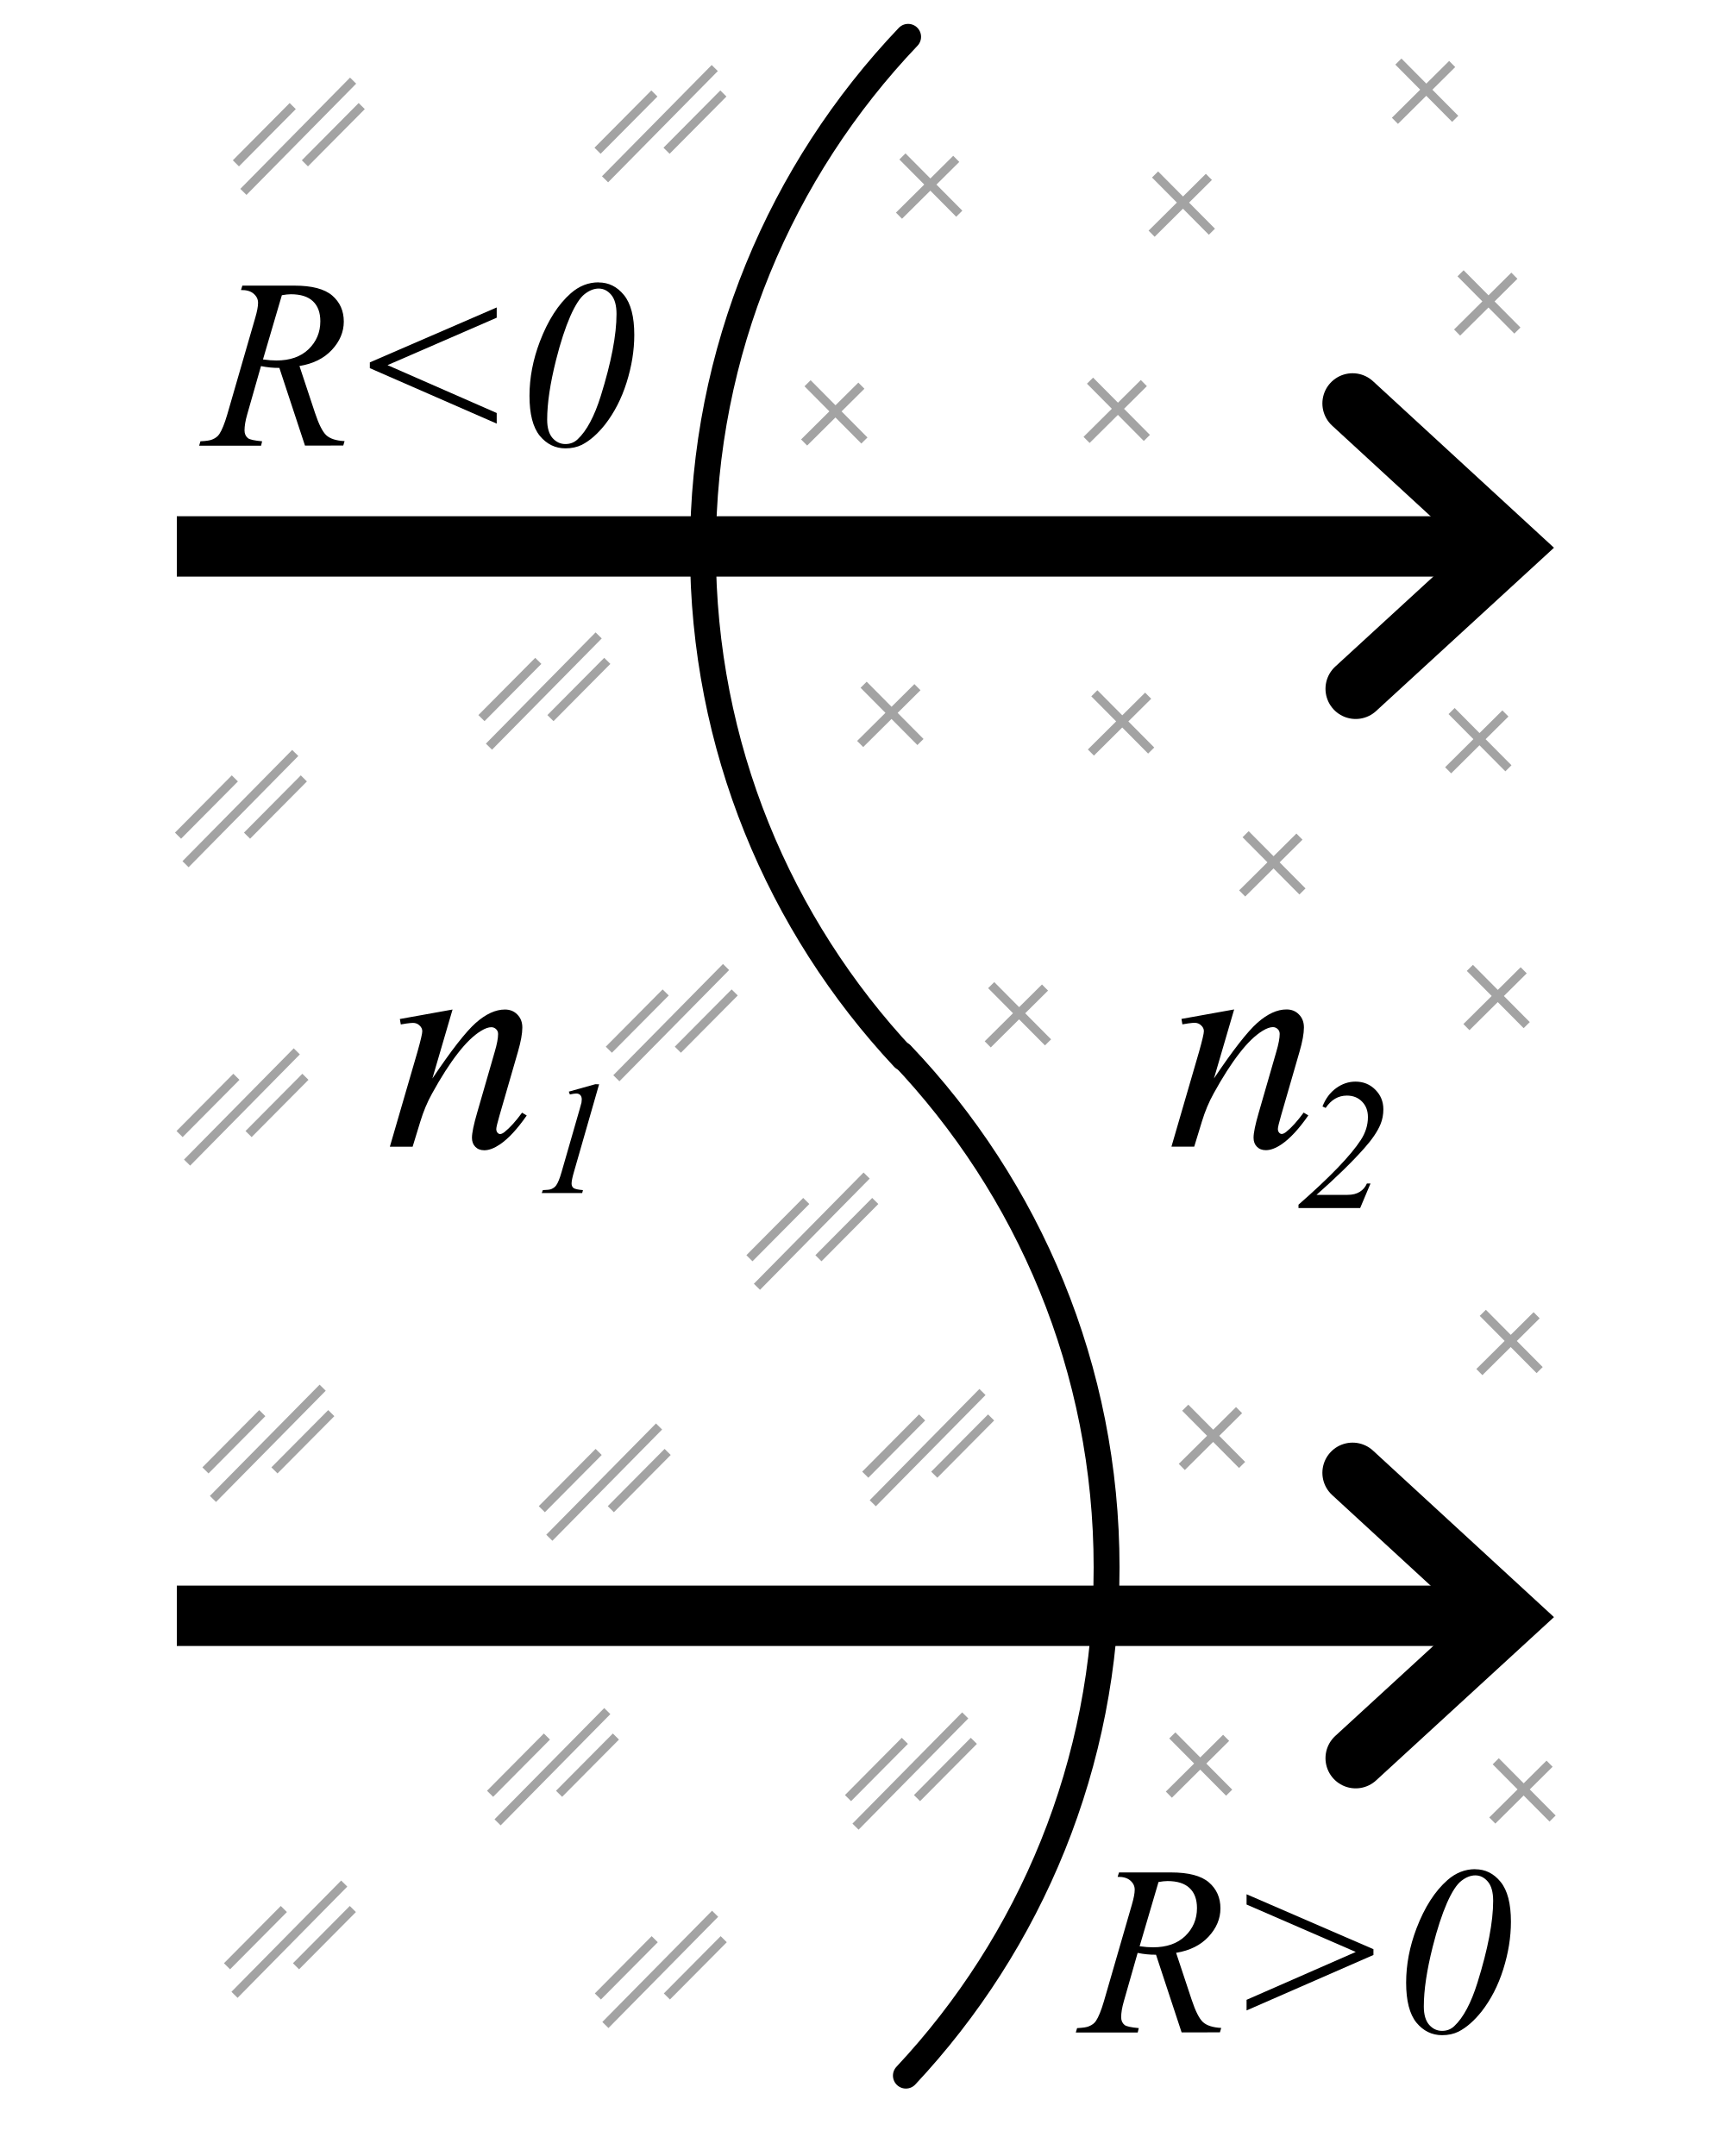
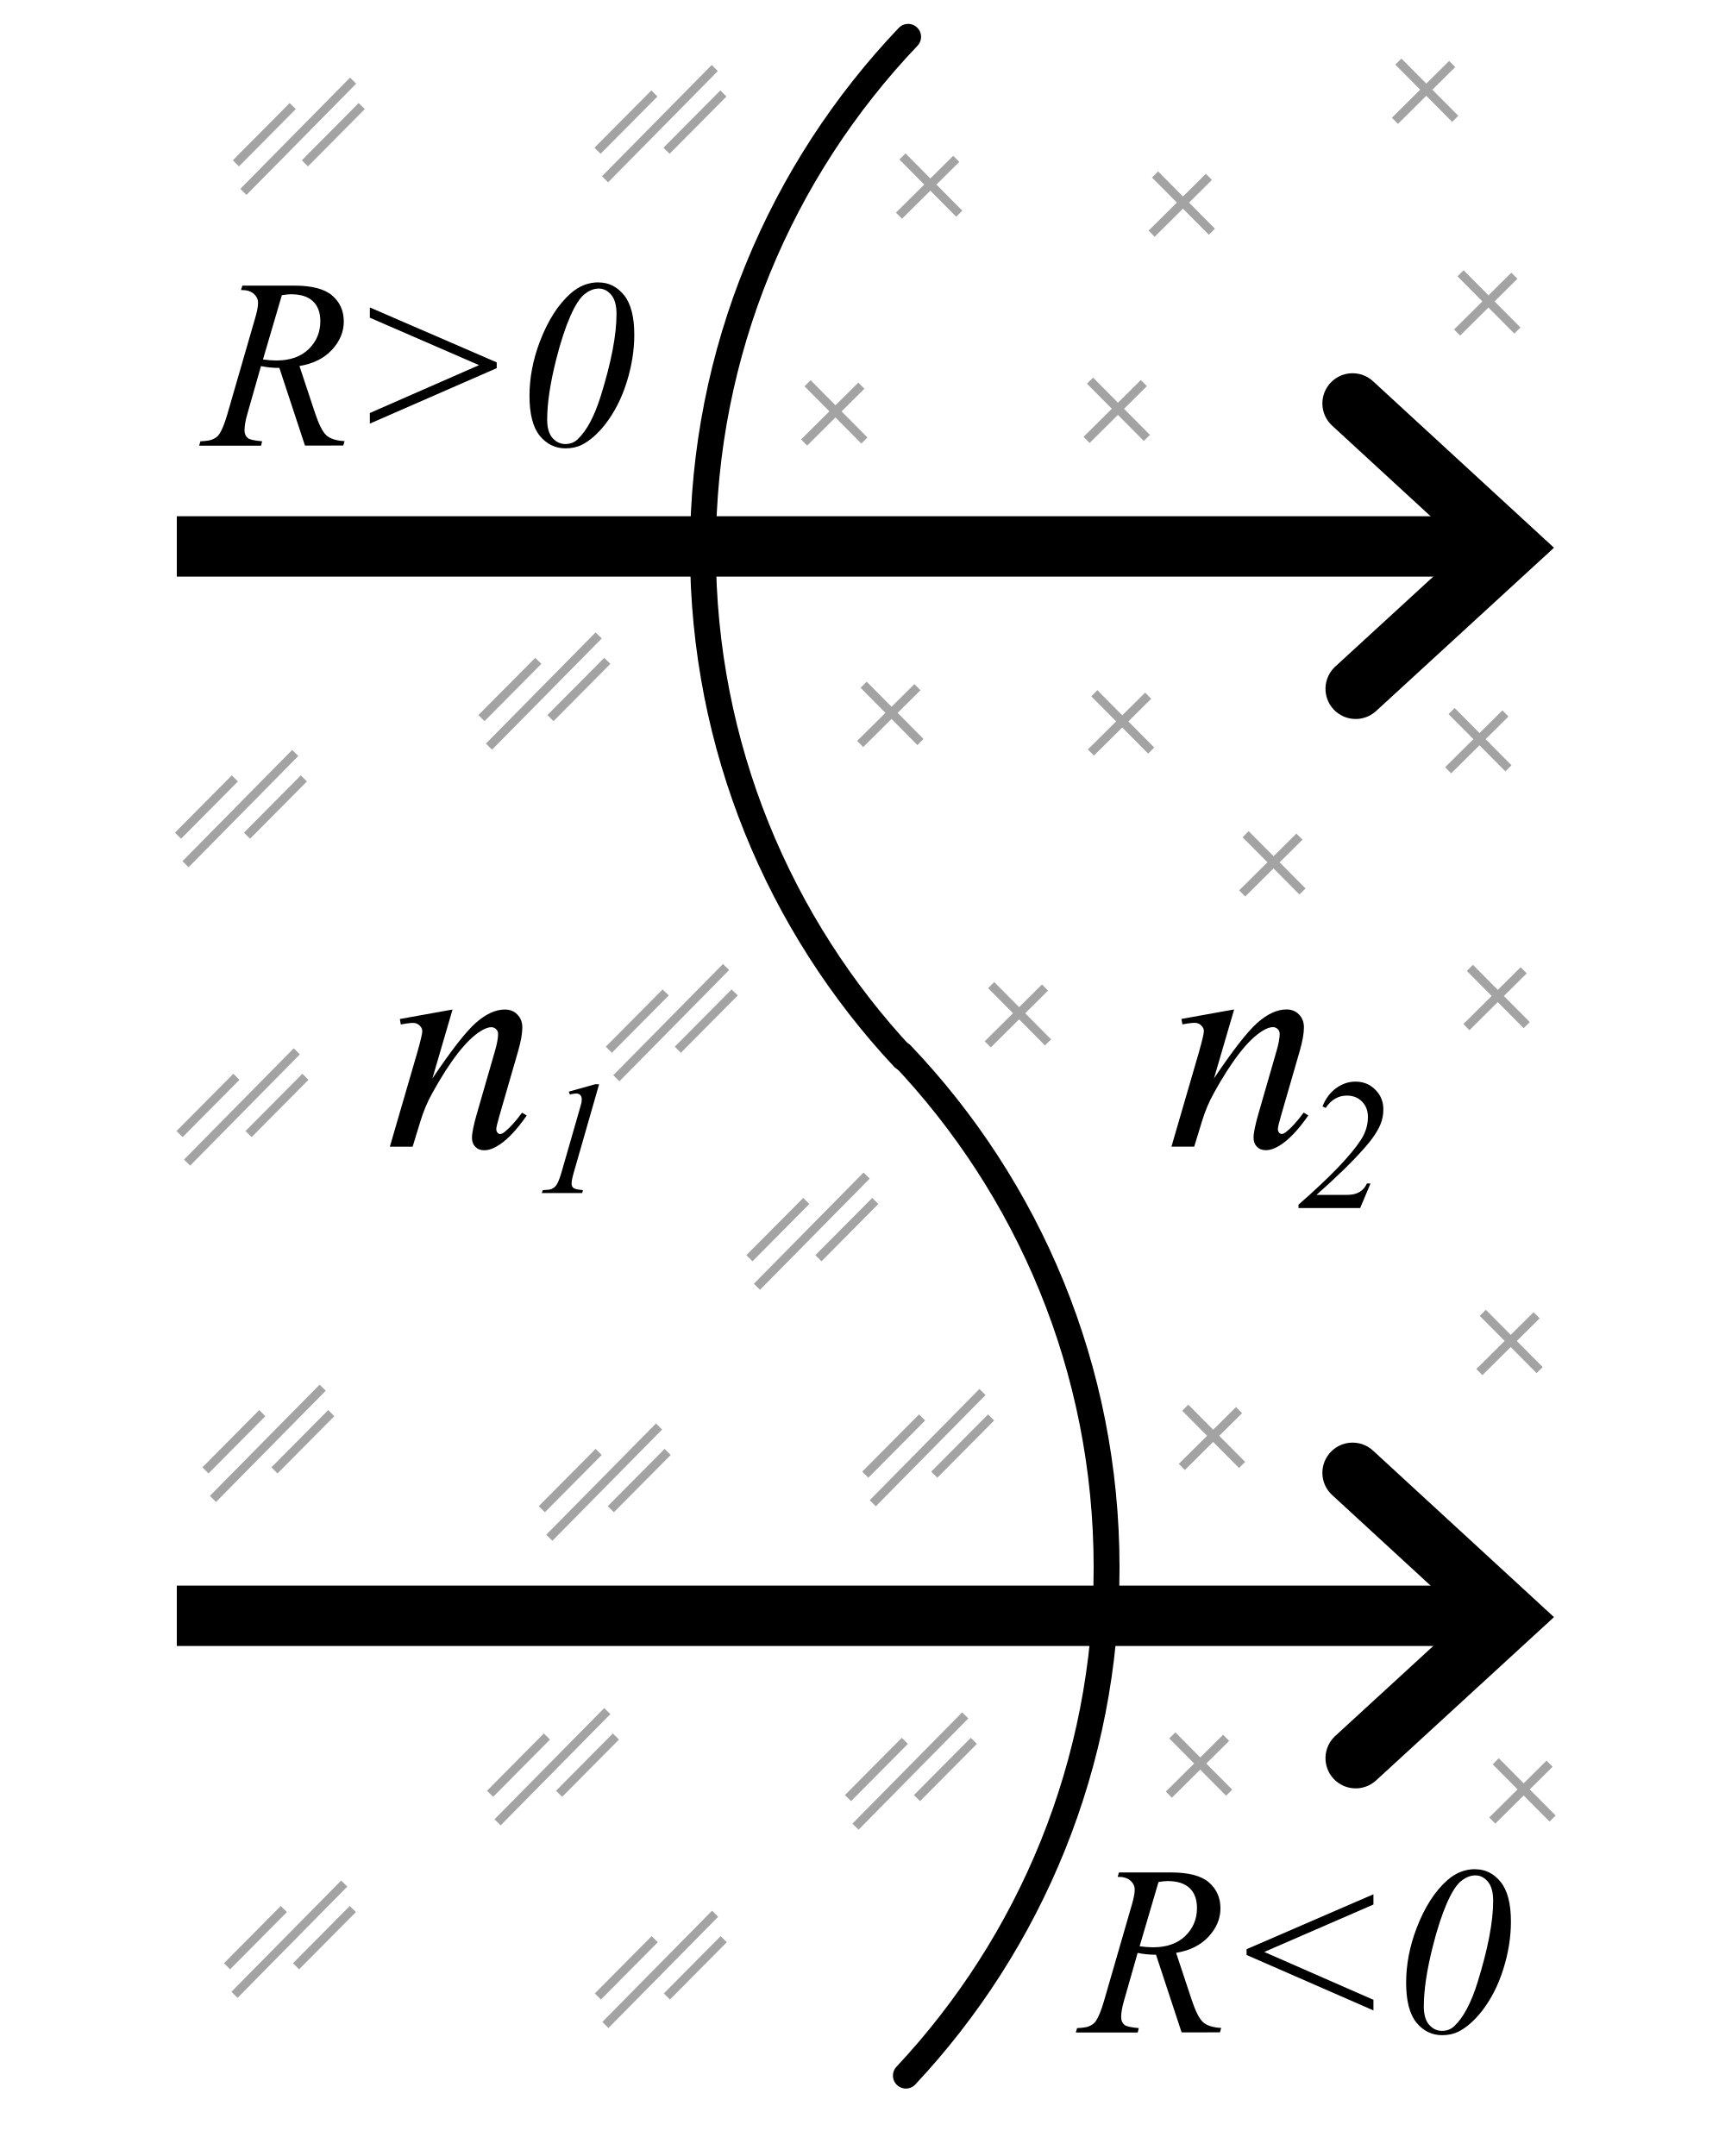
<svg xmlns="http://www.w3.org/2000/svg" xmlns:xlink="http://www.w3.org/1999/xlink" height="250" width="200">
  <g fill="none">
    <g stroke="#a3a3a3">
      <path d="m87.76 149.21 12.72-12.9m-13.59 9.59 6.59-6.64m1.41 6.64 6.59-6.64" />
      <path d="m28.22 22.25 12.72-12.9m-13.59 9.59 6.59-6.64m1.41 6.64 6.59-6.64" />
      <path d="m56.69 86.58 12.72-12.9m-13.59 9.59 6.59-6.64m1.41 6.64 6.59-6.64" />
      <path d="m70.15 20.79 12.72-12.9m-13.59 9.59 6.59-6.64m1.41 6.64 6.59-6.64" />
    </g>
    <path d="m20.5 63.36h150.42" stroke="#000" stroke-width="7" />
    <path d="m156.82 46.78 18.18 16.73-17.82 16.36" stroke="#000" stroke-linecap="round" stroke-width="7" />
    <g stroke="#a3a3a3">
      <path d="m133.12 80.67-6.64 6.59m6.99-.23-6.59-6.64" />
      <path d="m21.51 100.21 12.72-12.9m-13.59 9.59 6.59-6.64m1.41 6.64 6.59-6.64" />
      <path d="m106.37 79.68-6.64 6.59m6.99-.23-6.59-6.64" />
      <path d="m175.58 31.97-6.64 6.59m6.99-.23-6.59-6.64" />
      <path d="m99.87 44.72-6.64 6.59m6.99-.23-6.59-6.64" />
      <path d="m168.37 7.42-6.64 6.59m6.99-.23-6.59-6.64" />
      <path d="m110.87 18.42-6.64 6.59m6.99-.23-6.59-6.64" />
      <path d="m121.16 114.51-6.64 6.59m6.99-.23-6.59-6.64" />
      <path d="m132.62 44.42-6.64 6.59m6.99-.23-6.59-6.64" />
      <path d="m174.54 82.73-6.64 6.59m6.99-.23-6.59-6.64" />
    </g>
  </g>
  <path id="a" d="m52.47 117.06-2.34 8q3.29-4.9 5.03-6.45 1.76-1.55 3.38-1.55.88 0 1.44.58.58.58.58 1.51 0 1.05-.51 2.81l-2.14 7.4q-.37 1.28-.37 1.56 0 .25.14.42.14.16.3.16.21 0 .51-.23.93-.74 2.04-2.25l.54.33q-1.63 2.34-3.09 3.34-1.02.69-1.83.69-.65 0-1.04-.4-.39-.39-.39-1.05 0-.84.6-2.9l2.04-7.07q.39-1.32.39-2.06 0-.35-.23-.56-.23-.23-.56-.23-.49 0-1.18.42-1.3.79-2.71 2.62-1.41 1.81-2.97 4.64-.83 1.49-1.37 3.27l-.89 2.91h-2.64l3.2-11q.56-1.99.56-2.39 0-.39-.32-.67-.3-.3-.76-.3-.21 0-.74.07l-.67.11-.11-.63z" />
  <path d="m69.46 125.73-2.93 10.21q-.26.9-.26 1.3 0 .34.23.52.24.17 1.09.24l-.09.34h-4.69l.13-.34q.75-.02.98-.12.38-.16.57-.44.3-.42.61-1.5l2.11-7.33q.19-.67.21-.77.03-.18.03-.36 0-.32-.17-.5-.17-.18-.47-.18-.24 0-.74.11l-.12-.33 3.07-.86z" />
  <path d="m157.7 140.08h-7.15v-.39q5.47-4.79 7.23-7.51.82-1.26.82-2.65 0-1.1-.68-1.79-.68-.7-1.76-.7-1.49 0-2.46 1.43l-.37-.17q.54-1.37 1.58-2.12 1.04-.76 2.25-.76 1.37 0 2.3.94.93.93.93 2.27 0 .93-.33 1.73-.51 1.24-1.88 2.78-2.08 2.35-5.54 5.41h3.6q.87 0 1.43-.36.56-.36.81-.96h.42z" />
  <g fill="none">
    <path d="m71.46 125.03 12.72-12.9m-13.59 9.59 6.59-6.64m1.41 6.64 6.59-6.64" stroke="#a3a3a3" />
    <path d="m21.69 134.81 12.72-12.9m-13.59 9.59 6.59-6.64m1.41 6.64 6.59-6.64" stroke="#a3a3a3" />
    <g stroke="#000">
      <path d="m104.77 122.68c-14.43-15.42-23.27-36.14-23.27-58.93 0-23.06 9.05-44 23.79-59.48" stroke-linecap="round" stroke-linejoin="round" stroke-width="3" />
      <path d="m105.03 240.68c14.43-15.42 23.27-36.14 23.27-58.93 0-23.06-9.05-44-23.79-59.48" stroke-linecap="round" stroke-linejoin="round" stroke-width="3" />
      <g stroke-width="7" transform="translate(0 124)">
        <path d="m20.5 63.36h150.42" />
        <path d="m156.82 46.78 18.18 16.73-17.82 16.36" stroke-linecap="round" />
      </g>
    </g>
  </g>
-   <path id="b" d="m42.88 42.02 14.71-6.37v1.19l-12.66 5.5 12.66 5.55v1.23l-14.71-6.43z" />
+   <path id="b" d="m57.59 42.02-14.71-6.37v1.19l12.66 5.5-12.66 5.55v1.23l14.71-6.43z" />
  <g fill="none" stroke="#a3a3a3">
    <path d="m101.19 174.31 12.72-12.9m-13.59 9.59 6.59-6.64m1.41 6.64 6.59-6.64" />
    <path d="m99.19 211.81 12.72-12.9m-13.59 9.59 6.59-6.64m1.41 6.64 6.59-6.64" />
    <path d="m70.19 234.81 12.72-12.9m-13.59 9.59 6.59-6.64m1.41 6.64 6.59-6.64" />
    <path d="m57.69 211.31 12.72-12.9m-13.59 9.59 6.59-6.64m1.41 6.64 6.59-6.64" />
    <path d="m27.19 231.31 12.72-12.9m-13.59 9.59 6.59-6.64m1.41 6.64 6.59-6.64" />
    <path d="m63.69 178.31 12.72-12.9m-13.59 9.59 6.59-6.64m1.41 6.64 6.59-6.64" />
    <path d="m24.69 173.81 12.72-12.9m-13.59 9.59 6.59-6.64m1.41 6.64 6.59-6.64" />
    <path d="m150.66 97.01-6.64 6.59m6.99-.23-6.59-6.64" />
    <path d="m140.16 20.51-6.64 6.59m6.99-.23-6.59-6.64" />
    <path d="m176.66 112.51-6.64 6.59m6.99-.23-6.59-6.64" />
    <path d="m178.16 152.51-6.64 6.59m6.99-.23-6.59-6.64" />
    <path d="m143.66 163.51-6.64 6.59m6.99-.23-6.59-6.64" />
    <path d="m142.16 201.51-6.64 6.59m6.99-.23-6.59-6.64" />
    <path d="m179.66 204.51-6.64 6.59m6.99-.23-6.59-6.64" />
  </g>
  <path id="c" d="m35.36 51.67-2.97-9.01c-.69.01-1.4-.06-2.13-.21l-1.6 5.61c-.21.73-.31 1.34-.31 1.85 0 .38.13.68.4.9.2.16.75.28 1.64.36l-.12.51h-7.18l.15-.51c.67-.03 1.13-.1 1.37-.21.37-.15.65-.36.82-.63.29-.43.6-1.18.92-2.27l3.24-11.2c.22-.75.33-1.33.33-1.74 0-.42-.17-.77-.52-1.07-.34-.29-.82-.43-1.46-.42l.16-.51h6.04c2.02 0 3.48.38 4.38 1.15.89.77 1.34 1.77 1.34 3.02 0 1.19-.46 2.29-1.38 3.28-.91.98-2.16 1.61-3.76 1.87l1.8 5.43c.44 1.33.88 2.2 1.31 2.6.44.4 1.14.63 2.12.68l-.15.51zm-4.87-9.99c.58.08 1.1.12 1.56.12 1.57 0 2.81-.43 3.72-1.3.91-.88 1.37-1.96 1.37-3.25 0-1.01-.29-1.79-.86-2.32-.57-.54-1.42-.81-2.56-.81-.29 0-.64.04-1.04.11zm38.91-8.93c1.17 0 2.15.49 2.94 1.46.8.98 1.2 2.52 1.2 4.62 0 1.8-.3 3.65-.89 5.52-.59 1.88-1.43 3.5-2.5 4.88-.86 1.08-1.75 1.87-2.69 2.35-.55.27-1.18.41-1.9.41-1.18 0-2.18-.49-2.98-1.46-.79-.98-1.19-2.52-1.19-4.63 0-2.09.4-4.18 1.2-6.29.94-2.46 2.14-4.33 3.6-5.61.96-.84 2.03-1.26 3.21-1.26zm.01.71c-.53 0-1.07.21-1.61.63-.54.41-1.1 1.27-1.68 2.58-.57 1.31-1.13 3-1.65 5.07-.68 2.71-1.03 5.01-1.03 6.92 0 .95.21 1.66.62 2.13.41.46.91.7 1.49.7.56 0 1.03-.18 1.42-.55 1.05-.98 1.95-2.67 2.69-5.04 1.21-3.89 1.82-7.05 1.82-9.49 0-1.01-.21-1.75-.62-2.23s-.89-.72-1.45-.72z" />
  <use transform="matrix(-1 0 0 1 202.12 184)" xlink:href="#b" />
  <use transform="translate(101.64 184)" xlink:href="#c" />
  <use transform="translate(90.62 -.01)" xlink:href="#a" />
</svg>
